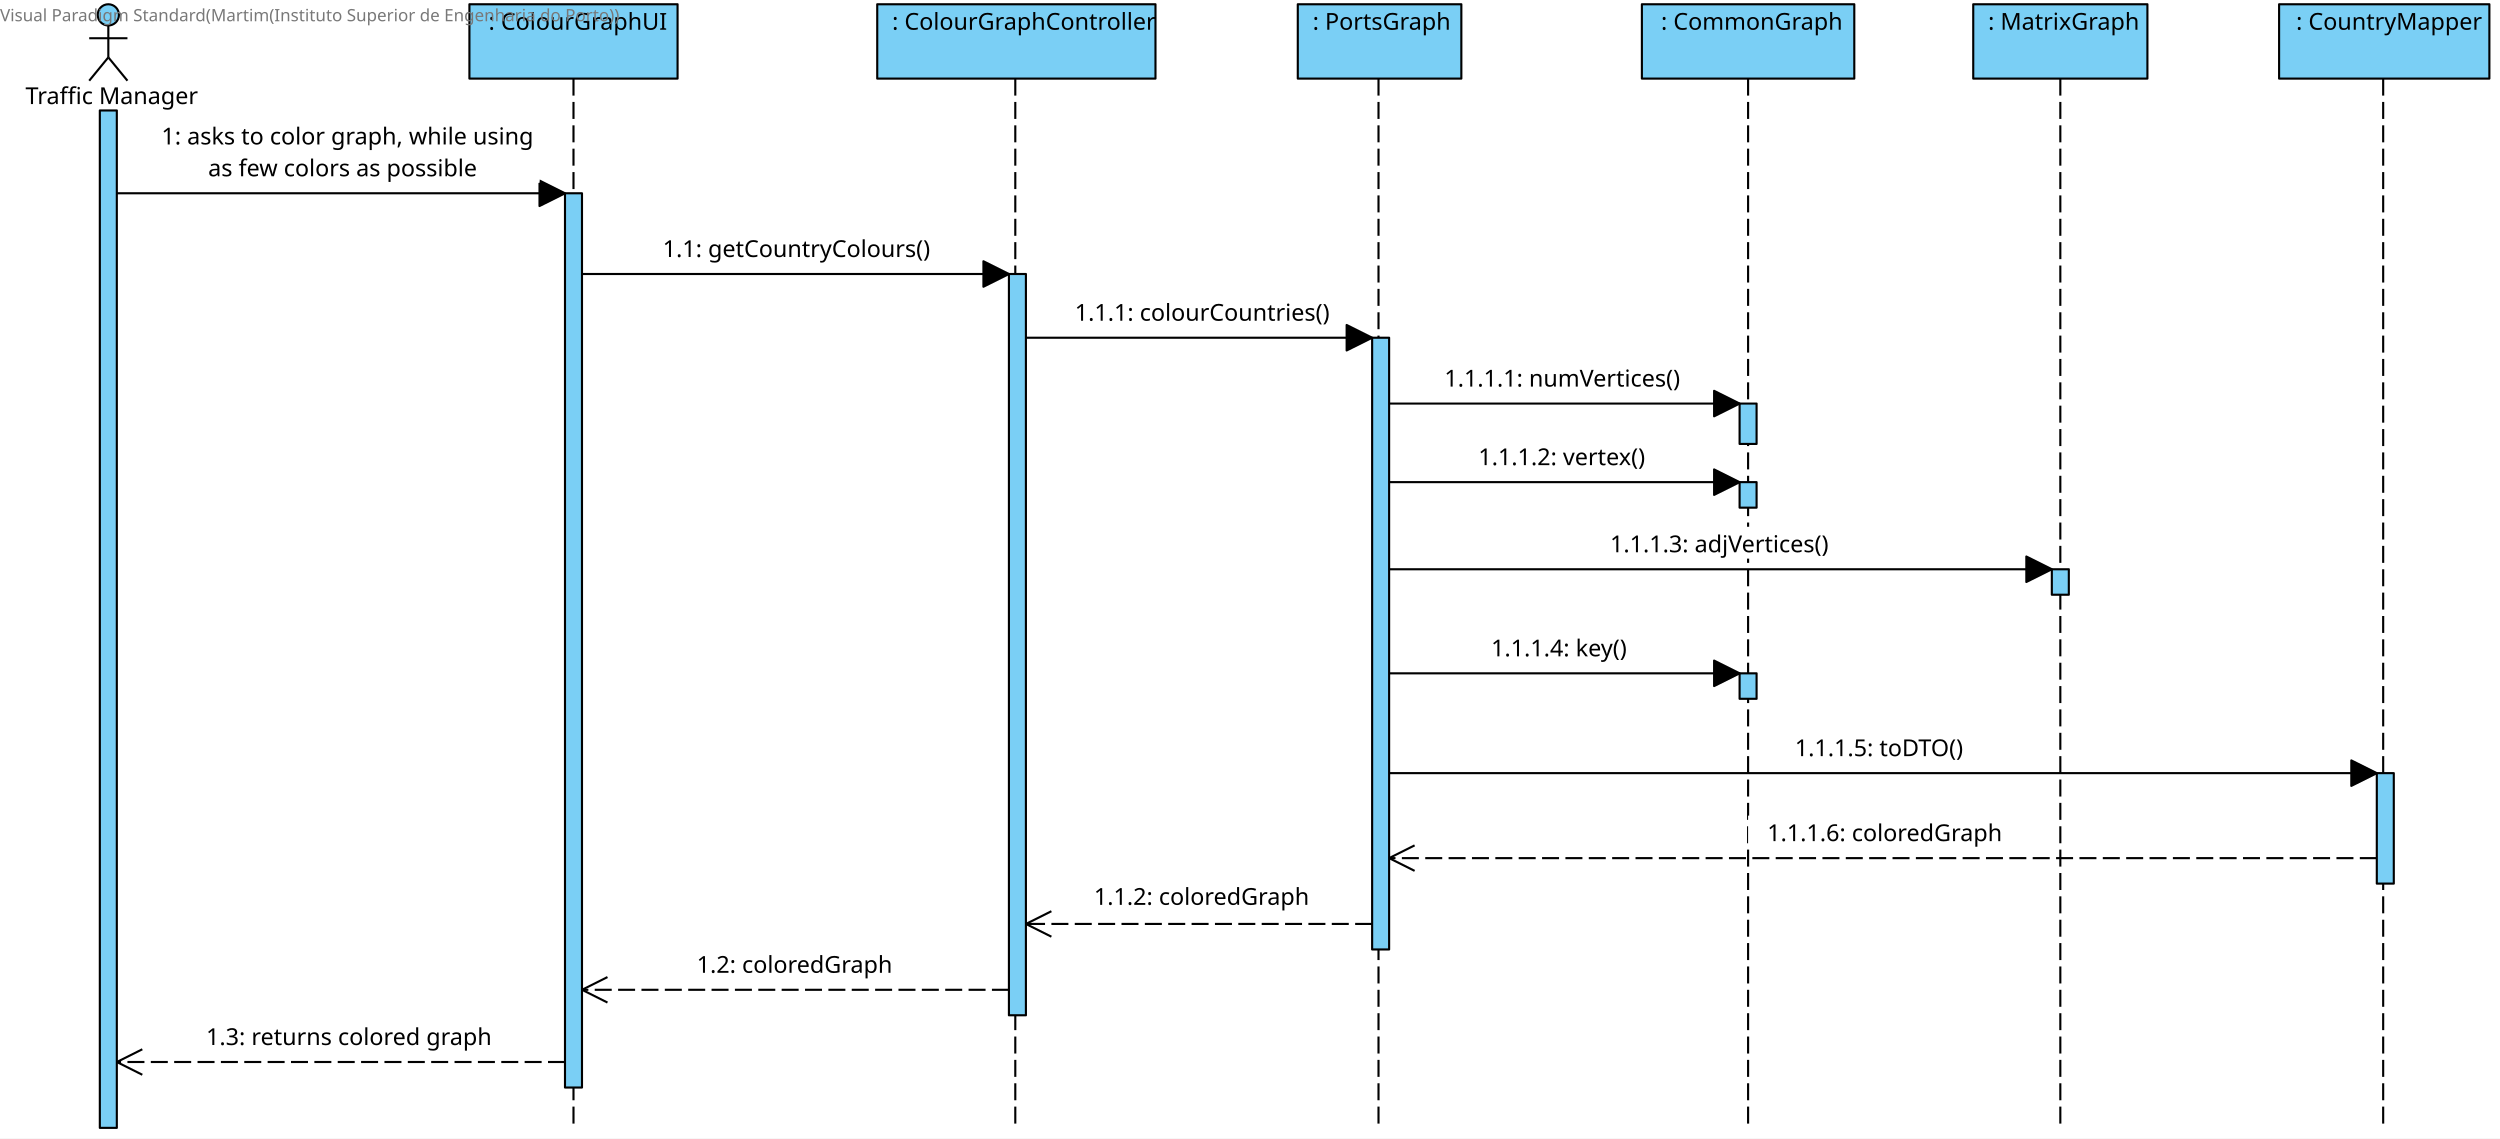
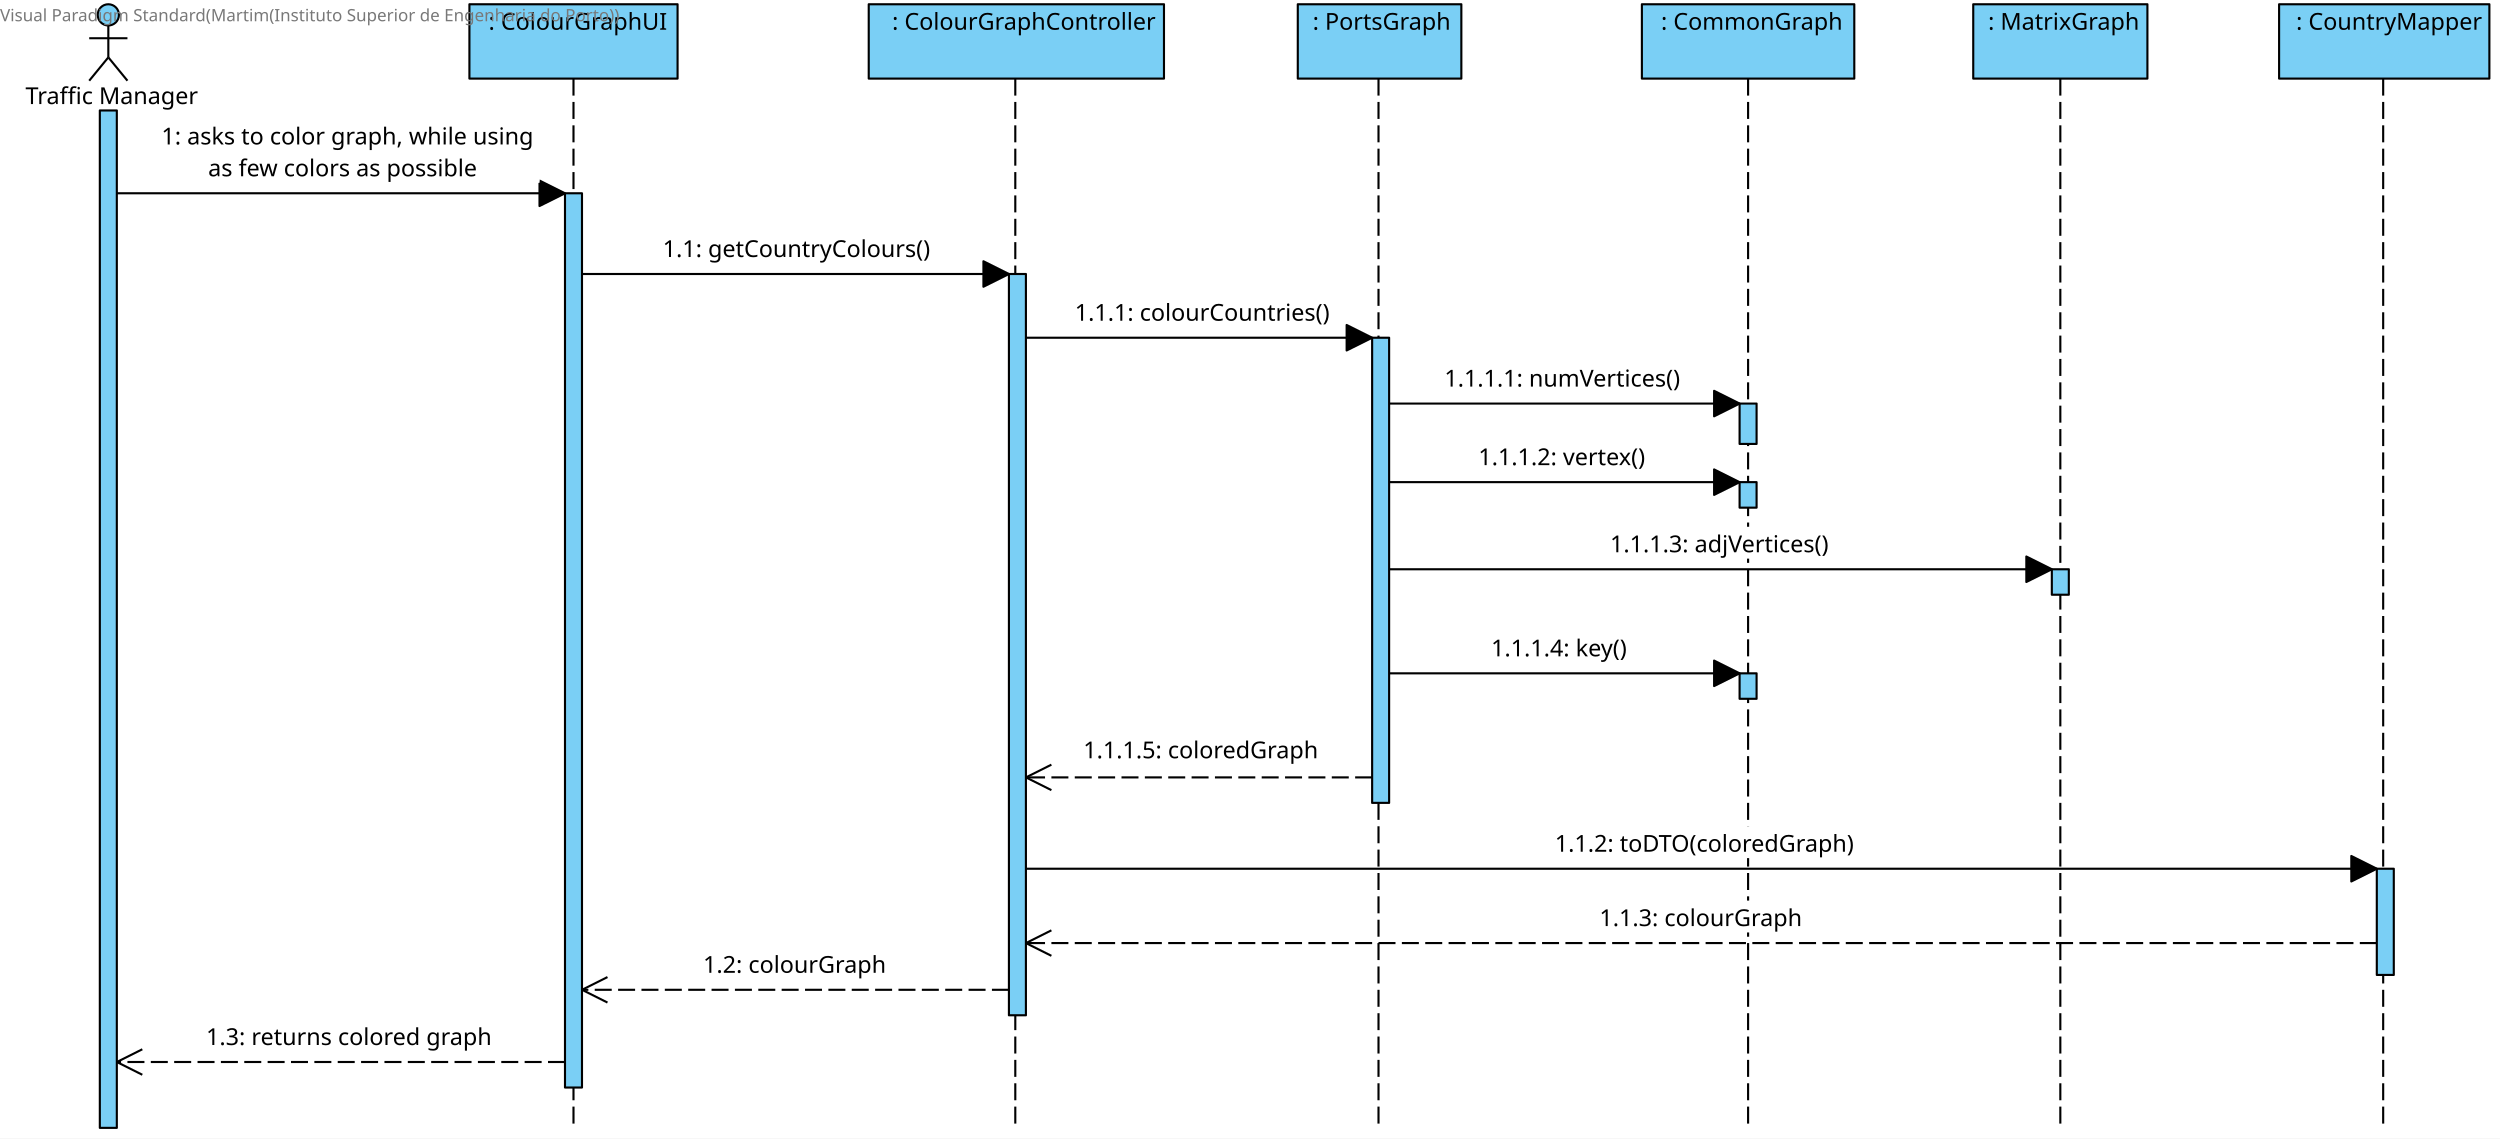
<svg xmlns="http://www.w3.org/2000/svg" fill-opacity="0" color-rendering="auto" color-interpolation="auto" text-rendering="auto" stroke="rgb(0,0,0)" stroke-linecap="square" width="1177" stroke-miterlimit="10" shape-rendering="auto" stroke-opacity="0" fill="rgb(0,0,0)" stroke-dasharray="none" font-weight="normal" stroke-width="1" height="536" font-family="'Dialog'" font-style="normal" stroke-linejoin="miter" font-size="12px" stroke-dashoffset="0" image-rendering="auto">
  <defs id="genericDefs" />
  <g>
    <defs id="defs1">
      <clipPath clipPathUnits="userSpaceOnUse" id="clipPath1">
        <path d="M-7 -7 L95 -7 L95 541 L-7 541 L-7 -7 Z" />
      </clipPath>
      <clipPath clipPathUnits="userSpaceOnUse" id="clipPath2">
        <path d="M-7 -7 L110 -7 L110 541 L-7 541 L-7 -7 Z" />
      </clipPath>
      <clipPath clipPathUnits="userSpaceOnUse" id="clipPath3">
-         <path d="M-7 -7 L143 -7 L143 541 L-7 541 L-7 -7 Z" />
+         <path d="M-7 -7 L151 -7 L151 541 L-7 541 L-7 -7 Z" />
      </clipPath>
      <clipPath clipPathUnits="userSpaceOnUse" id="clipPath4">
        <path d="M-7 -7 L19 -7 L19 432 L-7 432 L-7 -7 Z" />
      </clipPath>
      <clipPath clipPathUnits="userSpaceOnUse" id="clipPath5">
        <path d="M-7 -7 L19 -7 L19 360 L-7 360 L-7 -7 Z" />
      </clipPath>
      <clipPath clipPathUnits="userSpaceOnUse" id="clipPath6">
        <path d="M-7 -7 L111 -7 L111 541 L-7 541 L-7 -7 Z" />
      </clipPath>
      <clipPath clipPathUnits="userSpaceOnUse" id="clipPath7">
        <path d="M-7 -7 L89 -7 L89 541 L-7 541 L-7 -7 Z" />
      </clipPath>
      <clipPath clipPathUnits="userSpaceOnUse" id="clipPath8">
        <path d="M-7 -7 L94 -7 L94 541 L-7 541 L-7 -7 Z" />
      </clipPath>
      <clipPath clipPathUnits="userSpaceOnUse" id="clipPath9">
        <path d="M-7 -7 L112 -7 L112 541 L-7 541 L-7 -7 Z" />
      </clipPath>
      <clipPath clipPathUnits="userSpaceOnUse" id="clipPath10">
-         <path d="M-7 -7 L19 -7 L19 299 L-7 299 L-7 -7 Z" />
+         <path d="M-7 -7 L19 -7 L19 230 L-7 230 L-7 -7 Z" />
      </clipPath>
      <clipPath clipPathUnits="userSpaceOnUse" id="clipPath11">
        <path d="M-7 -7 L19 -7 L19 30 L-7 30 L-7 -7 Z" />
      </clipPath>
      <clipPath clipPathUnits="userSpaceOnUse" id="clipPath12">
        <path d="M-7 -7 L19 -7 L19 23 L-7 23 L-7 -7 Z" />
      </clipPath>
      <clipPath clipPathUnits="userSpaceOnUse" id="clipPath13">
-         <path d="M-7 -7 L19 -7 L19 63 L-7 63 L-7 -7 Z" />
+         <path d="M-7 -7 L19 -7 L19 61 L-7 61 L-7 -7 Z" />
      </clipPath>
      <clipPath clipPathUnits="userSpaceOnUse" id="clipPath14">
-         <path d="M-101 -15 L202 -15 L202 30 L-101 30 L-101 -15 Z" />
+         <path d="M-98 -15 L196 -15 L196 30 L-98 30 L-98 -15 Z" />
      </clipPath>
      <clipPath clipPathUnits="userSpaceOnUse" id="clipPath15">
-         <path d="M-83 -15 L166 -15 L166 30 L-83 30 L-83 -15 Z" />
+         <path d="M-99 -15 L198 -15 L198 30 L-99 30 L-99 -15 Z" />
      </clipPath>
      <clipPath clipPathUnits="userSpaceOnUse" id="clipPath16">
-         <path d="M-78 -15 L156 -15 L156 30 L-78 30 L-78 -15 Z" />
+         <path d="M-140 -15 L280 -15 L280 30 L-140 30 L-140 -15 Z" />
      </clipPath>
      <clipPath clipPathUnits="userSpaceOnUse" id="clipPath17">
        <path d="M-100 -15 L200 -15 L200 30 L-100 30 L-100 -15 Z" />
      </clipPath>
      <clipPath clipPathUnits="userSpaceOnUse" id="clipPath18">
-         <path d="M-132 -15 L264 -15 L264 30 L-132 30 L-132 -15 Z" />
+         <path d="M-78 -15 L156 -15 L156 30 L-78 30 L-78 -15 Z" />
      </clipPath>
      <clipPath clipPathUnits="userSpaceOnUse" id="clipPath19">
-         <path d="M-99 -15 L198 -15 L198 30 L-99 30 L-99 -15 Z" />
+         <path d="M-83 -15 L166 -15 L166 30 L-83 30 L-83 -15 Z" />
      </clipPath>
      <clipPath clipPathUnits="userSpaceOnUse" id="clipPath20">
-         <path d="M-98 -15 L196 -15 L196 30 L-98 30 L-98 -15 Z" />
+         <path d="M-101 -15 L202 -15 L202 30 L-101 30 L-101 -15 Z" />
      </clipPath>
      <clipPath clipPathUnits="userSpaceOnUse" id="clipPath21">
        <path d="M0 0 L315 0 L315 104 L0 104 L0 0 Z" />
      </clipPath>
      <clipPath clipPathUnits="userSpaceOnUse" id="clipPath22">
        <path d="M249 15 L249 45 L60 45 L60 15 ZM95 0 L95 11 L0 11 L0 104 L315 104 L315 83 L298 83 L298 68 L315 68 L315 0 Z" />
      </clipPath>
      <clipPath clipPathUnits="userSpaceOnUse" id="clipPath23">
        <path d="M0 0 L305 0 L305 104 L0 104 L0 0 Z" />
      </clipPath>
      <clipPath clipPathUnits="userSpaceOnUse" id="clipPath24">
        <path d="M220 30 L220 45 L79 45 L79 30 ZM30 0 L30 7 L0 7 L0 104 L305 104 L305 75 L272 75 L272 60 L305 60 L305 0 Z" />
      </clipPath>
      <clipPath clipPathUnits="userSpaceOnUse" id="clipPath25">
        <path d="M0 0 L267 0 L267 104 L0 104 L0 0 Z" />
      </clipPath>
      <clipPath clipPathUnits="userSpaceOnUse" id="clipPath26">
        <path d="M198 30 L198 45 L63 45 L63 30 ZM11 0 L11 15 L0 15 L0 104 L254 104 L254 98 L267 98 L267 76 L238 76 L238 61 L267 61 L267 0 Z" />
      </clipPath>
      <clipPath clipPathUnits="userSpaceOnUse" id="clipPath27">
        <path d="M0 0 L269 0 L269 104 L0 104 L0 0 Z" />
      </clipPath>
      <clipPath clipPathUnits="userSpaceOnUse" id="clipPath28">
        <path d="M196 30 L196 45 L67 45 L67 30 ZM181 67 L181 82 L83 82 L83 67 ZM27 0 L27 14 L0 14 L0 104 L269 104 L269 0 Z" />
      </clipPath>
      <clipPath clipPathUnits="userSpaceOnUse" id="clipPath29">
        <path d="M181 30 L181 45 L83 45 L83 30 ZM267 71 L267 86 L145 86 L145 71 ZM0 0 L0 104 L269 104 L269 0 L196 0 L196 8 L67 8 L67 0 Z" />
      </clipPath>
      <clipPath clipPathUnits="userSpaceOnUse" id="clipPath30">
        <path d="M0 0 L416 0 L416 104 L0 104 L0 0 Z" />
      </clipPath>
      <clipPath clipPathUnits="userSpaceOnUse" id="clipPath31">
        <path d="M267 30 L267 45 L145 45 L145 30 ZM174 79 L174 94 L89 94 L89 79 ZM0 0 L0 104 L416 104 L416 0 L181 0 L181 4 L83 4 L83 0 Z" />
      </clipPath>
      <clipPath clipPathUnits="userSpaceOnUse" id="clipPath32">
-         <path d="M174 30 L174 45 L89 45 L89 30 ZM0 0 L0 104 L269 104 L269 92 L232 92 L232 77 L269 77 L269 0 Z" />
+         <path d="M174 30 L174 45 L89 45 L89 30 ZM0 0 L0 78 L24 78 L24 93 L0 93 L0 104 L269 104 L269 0 Z" />
      </clipPath>
      <clipPath clipPathUnits="userSpaceOnUse" id="clipPath33">
-         <path d="M0 0 L569 0 L569 104 L0 104 L0 0 Z" />
+         <path d="M195 29 L195 44 L68 44 L68 29 ZM0 0 L0 104 L267 104 L267 0 Z" />
      </clipPath>
      <clipPath clipPathUnits="userSpaceOnUse" id="clipPath34">
-         <path d="M332 30 L332 45 L232 45 L232 30 ZM346 70 L346 85 L219 85 L219 70 ZM0 0 L0 100 L20 100 L20 104 L569 104 L569 0 Z" />
+         <path d="M199 30 L199 45 L97 45 L97 30 ZM0 0 L0 64 L9 64 L9 79 L0 79 L0 104 L305 104 L305 0 Z" />
      </clipPath>
      <clipPath clipPathUnits="userSpaceOnUse" id="clipPath35">
-         <path d="M346 30 L346 45 L219 45 L219 30 ZM0 0 L0 60 L20 60 L20 75 L0 75 L0 104 L569 104 L569 0 L332 0 L332 5 L232 5 L232 0 Z" />
+         <path d="M228 30 L228 45 L82 45 L82 30 ZM0 0 L0 104 L315 104 L315 0 Z" />
      </clipPath>
      <clipPath clipPathUnits="userSpaceOnUse" id="clipPath36">
-         <path d="M191 29 L191 44 L73 44 L73 29 ZM0 0 L0 104 L267 104 L267 0 Z" />
+         <path d="M0 0 L740 0 L740 104 L0 104 L0 0 Z" />
      </clipPath>
      <clipPath clipPathUnits="userSpaceOnUse" id="clipPath37">
-         <path d="M204 30 L204 45 L95 45 L95 30 ZM0 0 L0 64 L9 64 L9 79 L0 79 L0 104 L305 104 L305 13 L282 13 L282 0 Z" />
+         <path d="M446 30 L446 45 L289 45 L289 30 ZM423 65 L423 80 L311 80 L311 65 ZM0 0 L0 104 L740 104 L740 0 L195 0 L195 1 L68 1 L68 0 Z" />
      </clipPath>
      <clipPath clipPathUnits="userSpaceOnUse" id="clipPath38">
-         <path d="M228 30 L228 45 L82 45 L82 30 ZM0 0 L0 104 L315 104 L315 11 L314 11 L314 0 Z" />
+         <path d="M423 30 L423 45 L311 45 L311 30 ZM0 0 L0 104 L740 104 L740 0 L446 0 L446 10 L289 10 L289 0 Z" />
      </clipPath>
      <clipPath clipPathUnits="userSpaceOnUse" id="clipPath39">
+         <path d="M-112 -15 L224 -15 L224 30 L-112 30 L-112 -15 Z" />
+       </clipPath>
+       <clipPath clipPathUnits="userSpaceOnUse" id="clipPath40">
+         <path d="M-157 -15 L314 -15 L314 30 L-157 30 L-157 -15 Z" />
+       </clipPath>
+       <clipPath clipPathUnits="userSpaceOnUse" id="clipPath41">
        <path d="M-146 -15 L292 -15 L292 30 L-146 30 L-146 -15 Z" />
      </clipPath>
-       <clipPath clipPathUnits="userSpaceOnUse" id="clipPath40">
-         <path d="M-109 -15 L218 -15 L218 30 L-109 30 L-109 -15 Z" />
-       </clipPath>
-       <clipPath clipPathUnits="userSpaceOnUse" id="clipPath41">
-         <path d="M-118 -15 L236 -15 L236 30 L-118 30 L-118 -15 Z" />
-       </clipPath>
      <clipPath clipPathUnits="userSpaceOnUse" id="clipPath42">
+         <path d="M-102 -15 L204 -15 L204 30 L-102 30 L-102 -15 Z" />
+       </clipPath>
+       <clipPath clipPathUnits="userSpaceOnUse" id="clipPath43">
        <path d="M-127 -15 L254 -15 L254 30 L-127 30 L-127 -15 Z" />
      </clipPath>
-       <clipPath clipPathUnits="userSpaceOnUse" id="clipPath43">
+       <clipPath clipPathUnits="userSpaceOnUse" id="clipPath44">
        <path d="M-85 -15 L170 -15 L170 30 L-85 30 L-85 -15 Z" />
      </clipPath>
-       <clipPath clipPathUnits="userSpaceOnUse" id="clipPath44">
+       <clipPath clipPathUnits="userSpaceOnUse" id="clipPath45">
        <path d="M-122 -15 L244 -15 L244 30 L-122 30 L-122 -15 Z" />
      </clipPath>
-       <clipPath clipPathUnits="userSpaceOnUse" id="clipPath45">
+       <clipPath clipPathUnits="userSpaceOnUse" id="clipPath46">
        <path d="M-129 -15 L258 -15 L258 30 L-129 30 L-129 -15 Z" />
      </clipPath>
-       <clipPath clipPathUnits="userSpaceOnUse" id="clipPath46">
+       <clipPath clipPathUnits="userSpaceOnUse" id="clipPath47">
        <path d="M-135 -15 L270 -15 L270 30 L-135 30 L-135 -15 Z" />
      </clipPath>
-       <clipPath clipPathUnits="userSpaceOnUse" id="clipPath47">
+       <clipPath clipPathUnits="userSpaceOnUse" id="clipPath48">
        <path d="M-141 -15 L282 -15 L282 30 L-141 30 L-141 -15 Z" />
      </clipPath>
-       <clipPath clipPathUnits="userSpaceOnUse" id="clipPath48">
+       <clipPath clipPathUnits="userSpaceOnUse" id="clipPath49">
        <path d="M-189 -30 L378 -30 L378 60 L-189 60 L-189 -30 Z" />
      </clipPath>
    </defs>
    <g fill="white" text-rendering="geometricPrecision" fill-opacity="1" stroke-opacity="1" stroke="white">
      <rect x="0" width="1177" height="536" y="0" stroke="none" />
    </g>
    <g font-size="11px" transform="translate(9,2)" fill-opacity="1" fill="rgb(122,207,245)" text-rendering="geometricPrecision" image-rendering="optimizeQuality" font-family="sans-serif" stroke="rgb(122,207,245)" stroke-opacity="1">
      <circle r="5" clip-path="url(#clipPath1)" cx="42" cy="5" stroke="none" />
      <rect x="38" width="8" height="479" y="50" clip-path="url(#clipPath1)" stroke="none" />
    </g>
    <g stroke-linecap="butt" font-size="11px" transform="translate(9,2)" fill-opacity="1" fill="black" text-rendering="geometricPrecision" image-rendering="optimizeQuality" font-family="sans-serif" stroke-linejoin="round" stroke="black" stroke-opacity="1" stroke-miterlimit="0">
      <circle fill="none" r="5" clip-path="url(#clipPath1)" cx="42" cy="5" />
      <rect fill="none" x="38" width="8" height="479" y="50" clip-path="url(#clipPath1)" />
      <line y2="25" fill="none" x1="42" clip-path="url(#clipPath1)" x2="42" y1="10" />
      <line y2="36" fill="none" x1="42" clip-path="url(#clipPath1)" x2="33" y1="25" />
      <line y2="36" fill="none" x1="42" clip-path="url(#clipPath1)" x2="51" y1="25" />
      <line y2="16" fill="none" x1="33" clip-path="url(#clipPath1)" x2="51" y1="16" />
    </g>
    <g font-size="11px" transform="translate(221,2)" fill-opacity="1" fill="rgb(122,207,245)" text-rendering="geometricPrecision" image-rendering="optimizeQuality" font-family="sans-serif" stroke="rgb(122,207,245)" stroke-opacity="1">
      <rect x="0" width="98" height="35" y="0" clip-path="url(#clipPath2)" stroke="none" />
    </g>
    <g stroke-linecap="butt" font-size="11px" transform="translate(221,2)" fill-opacity="1" fill="black" text-rendering="geometricPrecision" image-rendering="optimizeQuality" font-family="sans-serif" stroke-linejoin="round" stroke="black" stroke-opacity="1" stroke-miterlimit="0">
      <rect fill="none" x="0" width="98" height="35" y="0" clip-path="url(#clipPath2)" />
      <line clip-path="url(#clipPath2)" fill="none" x1="49" x2="49" y1="35" y2="530" stroke-linejoin="bevel" stroke-dasharray="8,3" />
    </g>
-     <g font-size="11px" transform="translate(413,2)" fill-opacity="1" fill="rgb(122,207,245)" text-rendering="geometricPrecision" image-rendering="optimizeQuality" font-family="sans-serif" stroke="rgb(122,207,245)" stroke-opacity="1">
-       <rect x="0" width="131" height="35" y="0" clip-path="url(#clipPath3)" stroke="none" />
-     </g>
-     <g stroke-linecap="butt" font-size="11px" transform="translate(413,2)" fill-opacity="1" fill="black" text-rendering="geometricPrecision" image-rendering="optimizeQuality" font-family="sans-serif" stroke-linejoin="round" stroke="black" stroke-opacity="1" stroke-miterlimit="0">
-       <rect fill="none" x="0" width="131" height="35" y="0" clip-path="url(#clipPath3)" />
-       <line clip-path="url(#clipPath3)" fill="none" x1="65" x2="65" y1="35" y2="530" stroke-linejoin="bevel" stroke-dasharray="8,3" />
+     <g font-size="11px" transform="translate(409,2)" fill-opacity="1" fill="rgb(122,207,245)" text-rendering="geometricPrecision" image-rendering="optimizeQuality" font-family="sans-serif" stroke="rgb(122,207,245)" stroke-opacity="1">
+       <rect x="0" width="139" height="35" y="0" clip-path="url(#clipPath3)" stroke="none" />
+     </g>
+     <g stroke-linecap="butt" font-size="11px" transform="translate(409,2)" fill-opacity="1" fill="black" text-rendering="geometricPrecision" image-rendering="optimizeQuality" font-family="sans-serif" stroke-linejoin="round" stroke="black" stroke-opacity="1" stroke-miterlimit="0">
+       <rect fill="none" x="0" width="139" height="35" y="0" clip-path="url(#clipPath3)" />
+       <line clip-path="url(#clipPath3)" fill="none" x1="69" x2="69" y1="35" y2="530" stroke-linejoin="bevel" stroke-dasharray="8,3" />
    </g>
    <g font-size="11px" transform="translate(266,91)" fill-opacity="1" fill="rgb(122,207,245)" text-rendering="geometricPrecision" image-rendering="optimizeQuality" font-family="sans-serif" stroke="rgb(122,207,245)" stroke-opacity="1">
      <rect x="0" width="8" height="421" y="0" clip-path="url(#clipPath4)" stroke="none" />
    </g>
    <g stroke-linecap="butt" font-size="11px" transform="translate(266,91)" fill-opacity="1" fill="black" text-rendering="geometricPrecision" image-rendering="optimizeQuality" font-family="sans-serif" stroke-linejoin="round" stroke="black" stroke-opacity="1" stroke-miterlimit="0">
      <rect fill="none" x="0" width="8" height="421" y="0" clip-path="url(#clipPath4)" />
    </g>
    <g font-size="11px" transform="translate(475,129)" fill-opacity="1" fill="rgb(122,207,245)" text-rendering="geometricPrecision" image-rendering="optimizeQuality" font-family="sans-serif" stroke="rgb(122,207,245)" stroke-opacity="1">
      <rect x="0" width="8" height="349" y="0" clip-path="url(#clipPath5)" stroke="none" />
    </g>
    <g stroke-linecap="butt" font-size="11px" transform="translate(475,129)" fill-opacity="1" fill="black" text-rendering="geometricPrecision" image-rendering="optimizeQuality" font-family="sans-serif" stroke-linejoin="round" stroke="black" stroke-opacity="1" stroke-miterlimit="0">
      <rect fill="none" x="0" width="8" height="349" y="0" clip-path="url(#clipPath5)" />
    </g>
    <g font-size="11px" transform="translate(1073,2)" fill-opacity="1" fill="rgb(122,207,245)" text-rendering="geometricPrecision" image-rendering="optimizeQuality" font-family="sans-serif" stroke="rgb(122,207,245)" stroke-opacity="1">
      <rect x="0" width="99" height="35" y="0" clip-path="url(#clipPath6)" stroke="none" />
    </g>
    <g stroke-linecap="butt" font-size="11px" transform="translate(1073,2)" fill-opacity="1" fill="black" text-rendering="geometricPrecision" image-rendering="optimizeQuality" font-family="sans-serif" stroke-linejoin="round" stroke="black" stroke-opacity="1" stroke-miterlimit="0">
      <rect fill="none" x="0" width="99" height="35" y="0" clip-path="url(#clipPath6)" />
      <line clip-path="url(#clipPath6)" fill="none" x1="49" x2="49" y1="35" y2="530" stroke-linejoin="bevel" stroke-dasharray="8,3" />
    </g>
    <g font-size="11px" transform="translate(611,2)" fill-opacity="1" fill="rgb(122,207,245)" text-rendering="geometricPrecision" image-rendering="optimizeQuality" font-family="sans-serif" stroke="rgb(122,207,245)" stroke-opacity="1">
      <rect x="0" width="77" height="35" y="0" clip-path="url(#clipPath7)" stroke="none" />
    </g>
    <g stroke-linecap="butt" font-size="11px" transform="translate(611,2)" fill-opacity="1" fill="black" text-rendering="geometricPrecision" image-rendering="optimizeQuality" font-family="sans-serif" stroke-linejoin="round" stroke="black" stroke-opacity="1" stroke-miterlimit="0">
      <rect fill="none" x="0" width="77" height="35" y="0" clip-path="url(#clipPath7)" />
      <line clip-path="url(#clipPath7)" fill="none" x1="38" x2="38" y1="35" y2="530" stroke-linejoin="bevel" stroke-dasharray="8,3" />
    </g>
    <g font-size="11px" transform="translate(929,2)" fill-opacity="1" fill="rgb(122,207,245)" text-rendering="geometricPrecision" image-rendering="optimizeQuality" font-family="sans-serif" stroke="rgb(122,207,245)" stroke-opacity="1">
      <rect x="0" width="82" height="35" y="0" clip-path="url(#clipPath8)" stroke="none" />
    </g>
    <g stroke-linecap="butt" font-size="11px" transform="translate(929,2)" fill-opacity="1" fill="black" text-rendering="geometricPrecision" image-rendering="optimizeQuality" font-family="sans-serif" stroke-linejoin="round" stroke="black" stroke-opacity="1" stroke-miterlimit="0">
      <rect fill="none" x="0" width="82" height="35" y="0" clip-path="url(#clipPath8)" />
      <line clip-path="url(#clipPath8)" fill="none" x1="41" x2="41" y1="35" y2="530" stroke-linejoin="bevel" stroke-dasharray="8,3" />
    </g>
    <g font-size="11px" transform="translate(773,2)" fill-opacity="1" fill="rgb(122,207,245)" text-rendering="geometricPrecision" image-rendering="optimizeQuality" font-family="sans-serif" stroke="rgb(122,207,245)" stroke-opacity="1">
      <rect x="0" width="100" height="35" y="0" clip-path="url(#clipPath9)" stroke="none" />
    </g>
    <g stroke-linecap="butt" font-size="11px" transform="translate(773,2)" fill-opacity="1" fill="black" text-rendering="geometricPrecision" image-rendering="optimizeQuality" font-family="sans-serif" stroke-linejoin="round" stroke="black" stroke-opacity="1" stroke-miterlimit="0">
      <rect fill="none" x="0" width="100" height="35" y="0" clip-path="url(#clipPath9)" />
      <line clip-path="url(#clipPath9)" fill="none" x1="50" x2="50" y1="35" y2="530" stroke-linejoin="bevel" stroke-dasharray="8,3" />
    </g>
    <g font-size="11px" transform="translate(646,159)" fill-opacity="1" fill="rgb(122,207,245)" text-rendering="geometricPrecision" image-rendering="optimizeQuality" font-family="sans-serif" stroke="rgb(122,207,245)" stroke-opacity="1">
-       <rect x="0" width="8" height="288" y="0" clip-path="url(#clipPath10)" stroke="none" />
+       <rect x="0" width="8" height="219" y="0" clip-path="url(#clipPath10)" stroke="none" />
    </g>
    <g stroke-linecap="butt" font-size="11px" transform="translate(646,159)" fill-opacity="1" fill="black" text-rendering="geometricPrecision" image-rendering="optimizeQuality" font-family="sans-serif" stroke-linejoin="round" stroke="black" stroke-opacity="1" stroke-miterlimit="0">
-       <rect fill="none" x="0" width="8" height="288" y="0" clip-path="url(#clipPath10)" />
+       <rect fill="none" x="0" width="8" height="219" y="0" clip-path="url(#clipPath10)" />
    </g>
    <g font-size="11px" transform="translate(819,190)" fill-opacity="1" fill="rgb(122,207,245)" text-rendering="geometricPrecision" image-rendering="optimizeQuality" font-family="sans-serif" stroke="rgb(122,207,245)" stroke-opacity="1">
      <rect x="0" width="8" height="19" y="0" clip-path="url(#clipPath11)" stroke="none" />
    </g>
    <g stroke-linecap="butt" font-size="11px" transform="translate(819,190)" fill-opacity="1" fill="black" text-rendering="geometricPrecision" image-rendering="optimizeQuality" font-family="sans-serif" stroke-linejoin="round" stroke="black" stroke-opacity="1" stroke-miterlimit="0">
      <rect fill="none" x="0" width="8" height="19" y="0" clip-path="url(#clipPath11)" />
    </g>
    <g font-size="11px" transform="translate(819,227)" fill-opacity="1" fill="rgb(122,207,245)" text-rendering="geometricPrecision" image-rendering="optimizeQuality" font-family="sans-serif" stroke="rgb(122,207,245)" stroke-opacity="1">
      <rect x="0" width="8" height="12" y="0" clip-path="url(#clipPath12)" stroke="none" />
    </g>
    <g stroke-linecap="butt" font-size="11px" transform="translate(819,227)" fill-opacity="1" fill="black" text-rendering="geometricPrecision" image-rendering="optimizeQuality" font-family="sans-serif" stroke-linejoin="round" stroke="black" stroke-opacity="1" stroke-miterlimit="0">
      <rect fill="none" x="0" width="8" height="12" y="0" clip-path="url(#clipPath12)" />
    </g>
    <g font-size="11px" transform="translate(966,268)" fill-opacity="1" fill="rgb(122,207,245)" text-rendering="geometricPrecision" image-rendering="optimizeQuality" font-family="sans-serif" stroke="rgb(122,207,245)" stroke-opacity="1">
      <rect x="0" width="8" height="12" y="0" clip-path="url(#clipPath12)" stroke="none" />
    </g>
    <g stroke-linecap="butt" font-size="11px" transform="translate(966,268)" fill-opacity="1" fill="black" text-rendering="geometricPrecision" image-rendering="optimizeQuality" font-family="sans-serif" stroke-linejoin="round" stroke="black" stroke-opacity="1" stroke-miterlimit="0">
      <rect fill="none" x="0" width="8" height="12" y="0" clip-path="url(#clipPath12)" />
    </g>
    <g font-size="11px" transform="translate(819,317)" fill-opacity="1" fill="rgb(122,207,245)" text-rendering="geometricPrecision" image-rendering="optimizeQuality" font-family="sans-serif" stroke="rgb(122,207,245)" stroke-opacity="1">
      <rect x="0" width="8" height="12" y="0" clip-path="url(#clipPath12)" stroke="none" />
    </g>
    <g stroke-linecap="butt" font-size="11px" transform="translate(819,317)" fill-opacity="1" fill="black" text-rendering="geometricPrecision" image-rendering="optimizeQuality" font-family="sans-serif" stroke-linejoin="round" stroke="black" stroke-opacity="1" stroke-miterlimit="0">
      <rect fill="none" x="0" width="8" height="12" y="0" clip-path="url(#clipPath12)" />
    </g>
-     <g font-size="11px" transform="translate(1119,364)" fill-opacity="1" fill="rgb(122,207,245)" text-rendering="geometricPrecision" image-rendering="optimizeQuality" font-family="sans-serif" stroke="rgb(122,207,245)" stroke-opacity="1">
-       <rect x="0" width="8" height="52" y="0" clip-path="url(#clipPath13)" stroke="none" />
-     </g>
-     <g stroke-linecap="butt" font-size="11px" transform="translate(1119,364)" fill-opacity="1" fill="black" text-rendering="geometricPrecision" image-rendering="optimizeQuality" font-family="sans-serif" stroke-linejoin="round" stroke="black" stroke-opacity="1" stroke-miterlimit="0">
-       <rect fill="none" x="0" width="8" height="52" y="0" clip-path="url(#clipPath13)" />
-     </g>
-     <g font-size="11px" transform="translate(773,2)" fill-opacity="1" fill="black" text-rendering="geometricPrecision" image-rendering="optimizeQuality" font-family="sans-serif" stroke="black" stroke-opacity="1">
-       <text x="9" xml:space="preserve" y="12" clip-path="url(#clipPath14)" stroke="none">: CommonGraph</text>
-     </g>
-     <g font-size="11px" transform="translate(929,2)" fill-opacity="1" fill="black" text-rendering="geometricPrecision" image-rendering="optimizeQuality" font-family="sans-serif" stroke="black" stroke-opacity="1">
-       <text x="7" xml:space="preserve" y="12" clip-path="url(#clipPath15)" stroke="none">: MatrixGraph</text>
-     </g>
-     <g font-size="11px" transform="translate(611,2)" fill-opacity="1" fill="black" text-rendering="geometricPrecision" image-rendering="optimizeQuality" font-family="sans-serif" stroke="black" stroke-opacity="1">
-       <text x="7" xml:space="preserve" y="12" clip-path="url(#clipPath16)" stroke="none">: PortsGraph</text>
+     <g font-size="11px" transform="translate(1119,409)" fill-opacity="1" fill="rgb(122,207,245)" text-rendering="geometricPrecision" image-rendering="optimizeQuality" font-family="sans-serif" stroke="rgb(122,207,245)" stroke-opacity="1">
+       <rect x="0" width="8" height="50" y="0" clip-path="url(#clipPath13)" stroke="none" />
+     </g>
+     <g stroke-linecap="butt" font-size="11px" transform="translate(1119,409)" fill-opacity="1" fill="black" text-rendering="geometricPrecision" image-rendering="optimizeQuality" font-family="sans-serif" stroke-linejoin="round" stroke="black" stroke-opacity="1" stroke-miterlimit="0">
+       <rect fill="none" x="0" width="8" height="50" y="0" clip-path="url(#clipPath13)" />
+     </g>
+     <g font-size="11px" transform="translate(2,37)" fill-opacity="1" fill="black" text-rendering="geometricPrecision" image-rendering="optimizeQuality" font-family="sans-serif" stroke="black" stroke-opacity="1">
+       <text x="10" xml:space="preserve" y="12" clip-path="url(#clipPath14)" stroke="none">Traffic Manager</text>
+     </g>
+     <g font-size="11px" transform="translate(221,2)" fill-opacity="1" fill="black" text-rendering="geometricPrecision" image-rendering="optimizeQuality" font-family="sans-serif" stroke="black" stroke-opacity="1">
+       <text x="9" xml:space="preserve" y="12" clip-path="url(#clipPath15)" stroke="none">: ColourGraphUI</text>
+     </g>
+     <g font-size="11px" transform="translate(409,2)" fill-opacity="1" fill="black" text-rendering="geometricPrecision" image-rendering="optimizeQuality" font-family="sans-serif" stroke="black" stroke-opacity="1">
+       <text x="11" xml:space="preserve" y="12" clip-path="url(#clipPath16)" stroke="none">: ColourGraphController</text>
    </g>
    <g font-size="11px" transform="translate(1073,2)" fill-opacity="1" fill="black" text-rendering="geometricPrecision" image-rendering="optimizeQuality" font-family="sans-serif" stroke="black" stroke-opacity="1">
      <text x="8" xml:space="preserve" y="12" clip-path="url(#clipPath17)" stroke="none">: CountryMapper</text>
    </g>
-     <g font-size="11px" transform="translate(413,2)" fill-opacity="1" fill="black" text-rendering="geometricPrecision" image-rendering="optimizeQuality" font-family="sans-serif" stroke="black" stroke-opacity="1">
-       <text x="7" xml:space="preserve" y="12" clip-path="url(#clipPath18)" stroke="none">: ColourGraphController</text>
-     </g>
-     <g font-size="11px" transform="translate(221,2)" fill-opacity="1" fill="black" text-rendering="geometricPrecision" image-rendering="optimizeQuality" font-family="sans-serif" stroke="black" stroke-opacity="1">
-       <text x="9" xml:space="preserve" y="12" clip-path="url(#clipPath19)" stroke="none">: ColourGraphUI</text>
-     </g>
-     <g font-size="11px" transform="translate(2,37)" fill-opacity="1" fill="black" text-rendering="geometricPrecision" image-rendering="optimizeQuality" font-family="sans-serif" stroke="black" stroke-opacity="1">
-       <text x="10" xml:space="preserve" y="12" clip-path="url(#clipPath20)" stroke="none">Traffic Manager</text>
+     <g font-size="11px" transform="translate(611,2)" fill-opacity="1" fill="black" text-rendering="geometricPrecision" image-rendering="optimizeQuality" font-family="sans-serif" stroke="black" stroke-opacity="1">
+       <text x="7" xml:space="preserve" y="12" clip-path="url(#clipPath18)" stroke="none">: PortsGraph</text>
+     </g>
+     <g font-size="11px" transform="translate(929,2)" fill-opacity="1" fill="black" text-rendering="geometricPrecision" image-rendering="optimizeQuality" font-family="sans-serif" stroke="black" stroke-opacity="1">
+       <text x="7" xml:space="preserve" y="12" clip-path="url(#clipPath19)" stroke="none">: MatrixGraph</text>
+     </g>
+     <g font-size="11px" transform="translate(773,2)" fill-opacity="1" fill="black" text-rendering="geometricPrecision" image-rendering="optimizeQuality" font-family="sans-serif" stroke="black" stroke-opacity="1">
+       <text x="9" xml:space="preserve" y="12" clip-path="url(#clipPath20)" stroke="none">: CommonGraph</text>
    </g>
    <g stroke-linecap="butt" font-size="11px" transform="translate(5,41)" fill-opacity="1" fill="black" text-rendering="geometricPrecision" image-rendering="optimizeQuality" font-family="sans-serif" stroke-linejoin="round" stroke="black" stroke-opacity="1">
      <line y2="50" fill="none" x1="50" clip-path="url(#clipPath22)" x2="261" y1="50" />
      <polygon points=" 261 50 249 44 249 56" clip-path="url(#clipPath22)" stroke="none" />
      <polygon fill="none" points=" 261 50 249 44 249 56" clip-path="url(#clipPath22)" />
    </g>
    <g stroke-linecap="butt" font-size="11px" transform="translate(224,79)" fill-opacity="1" fill="black" text-rendering="geometricPrecision" image-rendering="optimizeQuality" font-family="sans-serif" stroke-linejoin="round" stroke="black" stroke-opacity="1">
      <line y2="50" fill="none" x1="50" clip-path="url(#clipPath24)" x2="251" y1="50" />
      <polygon points=" 251 50 239 44 239 56" clip-path="url(#clipPath24)" stroke="none" />
      <polygon fill="none" points=" 251 50 239 44 239 56" clip-path="url(#clipPath24)" />
    </g>
    <g stroke-linecap="butt" font-size="11px" transform="translate(433,109)" fill-opacity="1" fill="black" text-rendering="geometricPrecision" image-rendering="optimizeQuality" font-family="sans-serif" stroke-linejoin="round" stroke="black" stroke-opacity="1">
      <line y2="50" fill="none" x1="50" clip-path="url(#clipPath26)" x2="213" y1="50" />
      <polygon points=" 213 50 201 44 201 56" clip-path="url(#clipPath26)" stroke="none" />
      <polygon fill="none" points=" 213 50 201 44 201 56" clip-path="url(#clipPath26)" />
    </g>
    <g stroke-linecap="butt" font-size="11px" transform="translate(604,140)" fill-opacity="1" fill="black" text-rendering="geometricPrecision" image-rendering="optimizeQuality" font-family="sans-serif" stroke-linejoin="round" stroke="black" stroke-opacity="1">
      <line y2="50" fill="none" x1="50" clip-path="url(#clipPath28)" x2="215" y1="50" />
      <polygon points=" 215 50 203 44 203 56" clip-path="url(#clipPath28)" stroke="none" />
      <polygon fill="none" points=" 215 50 203 44 203 56" clip-path="url(#clipPath28)" />
    </g>
    <g stroke-linecap="butt" font-size="11px" transform="translate(604,177)" fill-opacity="1" fill="black" text-rendering="geometricPrecision" image-rendering="optimizeQuality" font-family="sans-serif" stroke-linejoin="round" stroke="black" stroke-opacity="1">
      <line y2="50" fill="none" x1="50" clip-path="url(#clipPath29)" x2="215" y1="50" />
      <polygon points=" 215 50 203 44 203 56" clip-path="url(#clipPath29)" stroke="none" />
      <polygon fill="none" points=" 215 50 203 44 203 56" clip-path="url(#clipPath29)" />
    </g>
    <g stroke-linecap="butt" font-size="11px" transform="translate(604,218)" fill-opacity="1" fill="black" text-rendering="geometricPrecision" image-rendering="optimizeQuality" font-family="sans-serif" stroke-linejoin="round" stroke="black" stroke-opacity="1">
      <line y2="50" fill="none" x1="50" clip-path="url(#clipPath31)" x2="362" y1="50" />
      <polygon points=" 362 50 350 44 350 56" clip-path="url(#clipPath31)" stroke="none" />
      <polygon fill="none" points=" 362 50 350 44 350 56" clip-path="url(#clipPath31)" />
    </g>
    <g stroke-linecap="butt" font-size="11px" transform="translate(604,267)" fill-opacity="1" fill="black" text-rendering="geometricPrecision" image-rendering="optimizeQuality" font-family="sans-serif" stroke-linejoin="round" stroke="black" stroke-opacity="1">
      <line y2="50" fill="none" x1="50" clip-path="url(#clipPath32)" x2="215" y1="50" />
      <polygon points=" 215 50 203 44 203 56" clip-path="url(#clipPath32)" stroke="none" />
      <polygon fill="none" points=" 215 50 203 44 203 56" clip-path="url(#clipPath32)" />
    </g>
-     <g stroke-linecap="butt" font-size="11px" transform="translate(604,314)" fill-opacity="1" fill="black" text-rendering="geometricPrecision" image-rendering="optimizeQuality" font-family="sans-serif" stroke-linejoin="round" stroke="black" stroke-opacity="1">
-       <line y2="50" fill="none" x1="50" clip-path="url(#clipPath34)" x2="515" y1="50" />
-       <polygon points=" 515 50 503 44 503 56" clip-path="url(#clipPath34)" stroke="none" />
-       <polygon fill="none" points=" 515 50 503 44 503 56" clip-path="url(#clipPath34)" />
-     </g>
-     <g fill-opacity="1" text-rendering="geometricPrecision" stroke="black" stroke-linecap="butt" transform="translate(604,354)" stroke-miterlimit="0" stroke-opacity="1" fill="black" stroke-dasharray="8,3" font-family="sans-serif" stroke-linejoin="round" font-size="11px" image-rendering="optimizeQuality">
-       <line y2="50" fill="none" x1="515" clip-path="url(#clipPath35)" x2="50" y1="50" />
+     <g fill-opacity="1" text-rendering="geometricPrecision" stroke="black" stroke-linecap="butt" transform="translate(433,316)" stroke-miterlimit="0" stroke-opacity="1" fill="black" stroke-dasharray="8,3" font-family="sans-serif" stroke-linejoin="round" font-size="11px" image-rendering="optimizeQuality">
+       <line y2="50" fill="none" x1="213" clip-path="url(#clipPath33)" x2="50" y1="50" />
+       <line clip-path="url(#clipPath33)" fill="none" x1="50" x2="62" y1="50" y2="56" stroke-dasharray="none" stroke-miterlimit="10" />
+       <line clip-path="url(#clipPath33)" fill="none" x1="50" x2="62" y1="50" y2="44" stroke-dasharray="none" stroke-miterlimit="10" />
+     </g>
+     <g fill-opacity="1" text-rendering="geometricPrecision" stroke="black" stroke-linecap="butt" transform="translate(224,416)" stroke-miterlimit="0" stroke-opacity="1" fill="black" stroke-dasharray="8,3" font-family="sans-serif" stroke-linejoin="round" font-size="11px" image-rendering="optimizeQuality">
+       <line y2="50" fill="none" x1="251" clip-path="url(#clipPath34)" x2="50" y1="50" />
+       <line clip-path="url(#clipPath34)" fill="none" x1="50" x2="62" y1="50" y2="56" stroke-dasharray="none" stroke-miterlimit="10" />
+       <line clip-path="url(#clipPath34)" fill="none" x1="50" x2="62" y1="50" y2="44" stroke-dasharray="none" stroke-miterlimit="10" />
+     </g>
+     <g fill-opacity="1" text-rendering="geometricPrecision" stroke="black" stroke-linecap="butt" transform="translate(5,450)" stroke-miterlimit="0" stroke-opacity="1" fill="black" stroke-dasharray="8,3" font-family="sans-serif" stroke-linejoin="round" font-size="11px" image-rendering="optimizeQuality">
+       <line y2="50" fill="none" x1="261" clip-path="url(#clipPath35)" x2="50" y1="50" />
      <line clip-path="url(#clipPath35)" fill="none" x1="50" x2="62" y1="50" y2="56" stroke-dasharray="none" stroke-miterlimit="10" />
      <line clip-path="url(#clipPath35)" fill="none" x1="50" x2="62" y1="50" y2="44" stroke-dasharray="none" stroke-miterlimit="10" />
    </g>
-     <g fill-opacity="1" text-rendering="geometricPrecision" stroke="black" stroke-linecap="butt" transform="translate(433,385)" stroke-miterlimit="0" stroke-opacity="1" fill="black" stroke-dasharray="8,3" font-family="sans-serif" stroke-linejoin="round" font-size="11px" image-rendering="optimizeQuality">
-       <line y2="50" fill="none" x1="213" clip-path="url(#clipPath36)" x2="50" y1="50" />
-       <line clip-path="url(#clipPath36)" fill="none" x1="50" x2="62" y1="50" y2="56" stroke-dasharray="none" stroke-miterlimit="10" />
-       <line clip-path="url(#clipPath36)" fill="none" x1="50" x2="62" y1="50" y2="44" stroke-dasharray="none" stroke-miterlimit="10" />
-     </g>
-     <g fill-opacity="1" text-rendering="geometricPrecision" stroke="black" stroke-linecap="butt" transform="translate(224,416)" stroke-miterlimit="0" stroke-opacity="1" fill="black" stroke-dasharray="8,3" font-family="sans-serif" stroke-linejoin="round" font-size="11px" image-rendering="optimizeQuality">
-       <line y2="50" fill="none" x1="251" clip-path="url(#clipPath37)" x2="50" y1="50" />
-       <line clip-path="url(#clipPath37)" fill="none" x1="50" x2="62" y1="50" y2="56" stroke-dasharray="none" stroke-miterlimit="10" />
-       <line clip-path="url(#clipPath37)" fill="none" x1="50" x2="62" y1="50" y2="44" stroke-dasharray="none" stroke-miterlimit="10" />
-     </g>
-     <g fill-opacity="1" text-rendering="geometricPrecision" stroke="black" stroke-linecap="butt" transform="translate(5,450)" stroke-miterlimit="0" stroke-opacity="1" fill="black" stroke-dasharray="8,3" font-family="sans-serif" stroke-linejoin="round" font-size="11px" image-rendering="optimizeQuality">
-       <line y2="50" fill="none" x1="261" clip-path="url(#clipPath38)" x2="50" y1="50" />
+     <g stroke-linecap="butt" font-size="11px" transform="translate(433,359)" fill-opacity="1" fill="black" text-rendering="geometricPrecision" image-rendering="optimizeQuality" font-family="sans-serif" stroke-linejoin="round" stroke="black" stroke-opacity="1">
+       <line y2="50" fill="none" x1="50" clip-path="url(#clipPath37)" x2="686" y1="50" />
+       <polygon points=" 686 50 674 44 674 56" clip-path="url(#clipPath37)" stroke="none" />
+       <polygon fill="none" points=" 686 50 674 44 674 56" clip-path="url(#clipPath37)" />
+     </g>
+     <g fill-opacity="1" text-rendering="geometricPrecision" stroke="black" stroke-linecap="butt" transform="translate(433,394)" stroke-miterlimit="0" stroke-opacity="1" fill="black" stroke-dasharray="8,3" font-family="sans-serif" stroke-linejoin="round" font-size="11px" image-rendering="optimizeQuality">
+       <line y2="50" fill="none" x1="686" clip-path="url(#clipPath38)" x2="50" y1="50" />
      <line clip-path="url(#clipPath38)" fill="none" x1="50" x2="62" y1="50" y2="56" stroke-dasharray="none" stroke-miterlimit="10" />
      <line clip-path="url(#clipPath38)" fill="none" x1="50" x2="62" y1="50" y2="44" stroke-dasharray="none" stroke-miterlimit="10" />
    </g>
+     <g font-size="11px" transform="translate(744,424)" fill-opacity="1" fill="white" text-rendering="geometricPrecision" image-rendering="optimizeQuality" font-family="sans-serif" stroke="white" stroke-opacity="1">
+       <rect x="0" width="112" height="15" y="0" clip-path="url(#clipPath39)" stroke="none" />
+       <text fill="black" x="9" xml:space="preserve" y="12" clip-path="url(#clipPath39)" stroke="none">1.1.3: colourGraph</text>
+     </g>
+     <g font-size="11px" transform="translate(722,389)" fill-opacity="1" fill="white" text-rendering="geometricPrecision" image-rendering="optimizeQuality" font-family="sans-serif" stroke="white" stroke-opacity="1">
+       <rect x="0" width="157" height="15" y="0" clip-path="url(#clipPath40)" stroke="none" />
+       <text fill="black" x="10" xml:space="preserve" y="12" clip-path="url(#clipPath40)" stroke="none">1.1.2: toDTO(coloredGraph)</text>
+     </g>
    <g font-size="11px" transform="translate(87,480)" fill-opacity="1" fill="white" text-rendering="geometricPrecision" image-rendering="optimizeQuality" font-family="sans-serif" stroke="white" stroke-opacity="1">
-       <rect x="0" width="146" height="15" y="0" clip-path="url(#clipPath39)" stroke="none" />
-       <text fill="black" x="10" xml:space="preserve" y="12" clip-path="url(#clipPath39)" stroke="none">1.3: returns colored graph</text>
-     </g>
-     <g font-size="11px" transform="translate(319,446)" fill-opacity="1" fill="white" text-rendering="geometricPrecision" image-rendering="optimizeQuality" font-family="sans-serif" stroke="white" stroke-opacity="1">
-       <rect x="0" width="109" height="15" y="0" clip-path="url(#clipPath40)" stroke="none" />
-       <text fill="black" x="9" xml:space="preserve" y="12" clip-path="url(#clipPath40)" stroke="none">1.2: coloredGraph</text>
-     </g>
-     <g font-size="11px" transform="translate(506,414)" fill-opacity="1" fill="white" text-rendering="geometricPrecision" image-rendering="optimizeQuality" font-family="sans-serif" stroke="white" stroke-opacity="1">
-       <rect x="0" width="118" height="15" y="0" clip-path="url(#clipPath41)" stroke="none" />
-       <text fill="black" x="9" xml:space="preserve" y="12" clip-path="url(#clipPath41)" stroke="none">1.1.2: coloredGraph</text>
-     </g>
-     <g font-size="11px" transform="translate(823,384)" fill-opacity="1" fill="white" text-rendering="geometricPrecision" image-rendering="optimizeQuality" font-family="sans-serif" stroke="white" stroke-opacity="1">
-       <rect x="0" width="127" height="15" y="0" clip-path="url(#clipPath42)" stroke="none" />
-       <text fill="black" x="9" xml:space="preserve" y="12" clip-path="url(#clipPath42)" stroke="none">1.1.1.6: coloredGraph</text>
-     </g>
-     <g font-size="11px" transform="translate(836,344)" fill-opacity="1" fill="white" text-rendering="geometricPrecision" image-rendering="optimizeQuality" font-family="sans-serif" stroke="white" stroke-opacity="1">
-       <rect x="0" width="100" height="15" y="0" clip-path="url(#clipPath17)" stroke="none" />
-       <text fill="black" x="9" xml:space="preserve" y="12" clip-path="url(#clipPath17)" stroke="none">1.1.1.5: toDTO()</text>
+       <rect x="0" width="146" height="15" y="0" clip-path="url(#clipPath41)" stroke="none" />
+       <text fill="black" x="10" xml:space="preserve" y="12" clip-path="url(#clipPath41)" stroke="none">1.3: returns colored graph</text>
+     </g>
+     <g font-size="11px" transform="translate(321,446)" fill-opacity="1" fill="white" text-rendering="geometricPrecision" image-rendering="optimizeQuality" font-family="sans-serif" stroke="white" stroke-opacity="1">
+       <rect x="0" width="102" height="15" y="0" clip-path="url(#clipPath42)" stroke="none" />
+       <text fill="black" x="10" xml:space="preserve" y="12" clip-path="url(#clipPath42)" stroke="none">1.2: colourGraph</text>
+     </g>
+     <g font-size="11px" transform="translate(501,345)" fill-opacity="1" fill="white" text-rendering="geometricPrecision" image-rendering="optimizeQuality" font-family="sans-serif" stroke="white" stroke-opacity="1">
+       <rect x="0" width="127" height="15" y="0" clip-path="url(#clipPath43)" stroke="none" />
+       <text fill="black" x="9" xml:space="preserve" y="12" clip-path="url(#clipPath43)" stroke="none">1.1.1.5: coloredGraph</text>
    </g>
    <g font-size="11px" transform="translate(693,297)" fill-opacity="1" fill="white" text-rendering="geometricPrecision" image-rendering="optimizeQuality" font-family="sans-serif" stroke="white" stroke-opacity="1">
-       <rect x="0" width="85" height="15" y="0" clip-path="url(#clipPath43)" stroke="none" />
-       <text fill="black" x="9" xml:space="preserve" y="12" clip-path="url(#clipPath43)" stroke="none">1.1.1.4: key()</text>
+       <rect x="0" width="85" height="15" y="0" clip-path="url(#clipPath44)" stroke="none" />
+       <text fill="black" x="9" xml:space="preserve" y="12" clip-path="url(#clipPath44)" stroke="none">1.1.1.4: key()</text>
    </g>
    <g font-size="11px" transform="translate(749,248)" fill-opacity="1" fill="white" text-rendering="geometricPrecision" image-rendering="optimizeQuality" font-family="sans-serif" stroke="white" stroke-opacity="1">
-       <rect x="0" width="122" height="15" y="0" clip-path="url(#clipPath44)" stroke="none" />
-       <text fill="black" x="9" xml:space="preserve" y="12" clip-path="url(#clipPath44)" stroke="none">1.1.1.3: adjVertices()</text>
+       <rect x="0" width="122" height="15" y="0" clip-path="url(#clipPath45)" stroke="none" />
+       <text fill="black" x="9" xml:space="preserve" y="12" clip-path="url(#clipPath45)" stroke="none">1.1.1.3: adjVertices()</text>
    </g>
    <g font-size="11px" transform="translate(687,207)" fill-opacity="1" fill="white" text-rendering="geometricPrecision" image-rendering="optimizeQuality" font-family="sans-serif" stroke="white" stroke-opacity="1">
-       <rect x="0" width="98" height="15" y="0" clip-path="url(#clipPath20)" stroke="none" />
-       <text fill="black" x="9" xml:space="preserve" y="12" clip-path="url(#clipPath20)" stroke="none">1.1.1.2: vertex()</text>
+       <rect x="0" width="98" height="15" y="0" clip-path="url(#clipPath14)" stroke="none" />
+       <text fill="black" x="9" xml:space="preserve" y="12" clip-path="url(#clipPath14)" stroke="none">1.1.1.2: vertex()</text>
    </g>
    <g font-size="11px" transform="translate(671,170)" fill-opacity="1" fill="white" text-rendering="geometricPrecision" image-rendering="optimizeQuality" font-family="sans-serif" stroke="white" stroke-opacity="1">
-       <rect x="0" width="129" height="15" y="0" clip-path="url(#clipPath45)" stroke="none" />
-       <text fill="black" x="9" xml:space="preserve" y="12" clip-path="url(#clipPath45)" stroke="none">1.1.1.1: numVertices()</text>
+       <rect x="0" width="129" height="15" y="0" clip-path="url(#clipPath46)" stroke="none" />
+       <text fill="black" x="9" xml:space="preserve" y="12" clip-path="url(#clipPath46)" stroke="none">1.1.1.1: numVertices()</text>
    </g>
    <g font-size="11px" transform="translate(496,139)" fill-opacity="1" fill="white" text-rendering="geometricPrecision" image-rendering="optimizeQuality" font-family="sans-serif" stroke="white" stroke-opacity="1">
-       <rect x="0" width="135" height="15" y="0" clip-path="url(#clipPath46)" stroke="none" />
-       <text fill="black" x="10" xml:space="preserve" y="12" clip-path="url(#clipPath46)" stroke="none">1.1.1: colourCountries()</text>
+       <rect x="0" width="135" height="15" y="0" clip-path="url(#clipPath47)" stroke="none" />
+       <text fill="black" x="10" xml:space="preserve" y="12" clip-path="url(#clipPath47)" stroke="none">1.1.1: colourCountries()</text>
    </g>
    <g font-size="11px" transform="translate(303,109)" fill-opacity="1" fill="white" text-rendering="geometricPrecision" image-rendering="optimizeQuality" font-family="sans-serif" stroke="white" stroke-opacity="1">
-       <rect x="0" width="141" height="15" y="0" clip-path="url(#clipPath47)" stroke="none" />
-       <text fill="black" x="9" xml:space="preserve" y="12" clip-path="url(#clipPath47)" stroke="none">1.1: getCountryColours()</text>
+       <rect x="0" width="141" height="15" y="0" clip-path="url(#clipPath48)" stroke="none" />
+       <text fill="black" x="9" xml:space="preserve" y="12" clip-path="url(#clipPath48)" stroke="none">1.1: getCountryColours()</text>
    </g>
    <g font-size="11px" transform="translate(65,56)" fill-opacity="1" fill="white" text-rendering="geometricPrecision" image-rendering="optimizeQuality" font-family="sans-serif" stroke="white" stroke-opacity="1">
-       <rect x="0" width="189" height="30" y="0" clip-path="url(#clipPath48)" stroke="none" />
-       <text fill="black" x="11" xml:space="preserve" y="12" clip-path="url(#clipPath48)" stroke="none">1: asks to color graph, while using</text>
-       <text fill="black" x="33" xml:space="preserve" y="27" clip-path="url(#clipPath48)" stroke="none">as few colors as possible</text>
+       <rect x="0" width="189" height="30" y="0" clip-path="url(#clipPath49)" stroke="none" />
+       <text fill="black" x="11" xml:space="preserve" y="12" clip-path="url(#clipPath49)" stroke="none">1: asks to color graph, while using</text>
+       <text fill="black" x="33" xml:space="preserve" y="27" clip-path="url(#clipPath49)" stroke="none">as few colors as possible</text>
    </g>
    <g font-size="8px" fill-opacity="1" fill="rgb(120,120,120)" text-rendering="geometricPrecision" image-rendering="optimizeQuality" stroke="rgb(120,120,120)" stroke-opacity="1">
      <text x="0" xml:space="preserve" y="10" stroke="none">Visual Paradigm Standard(Martim(Instituto Superior de Engenharia do Porto))</text>
    </g>
  </g>
</svg>
